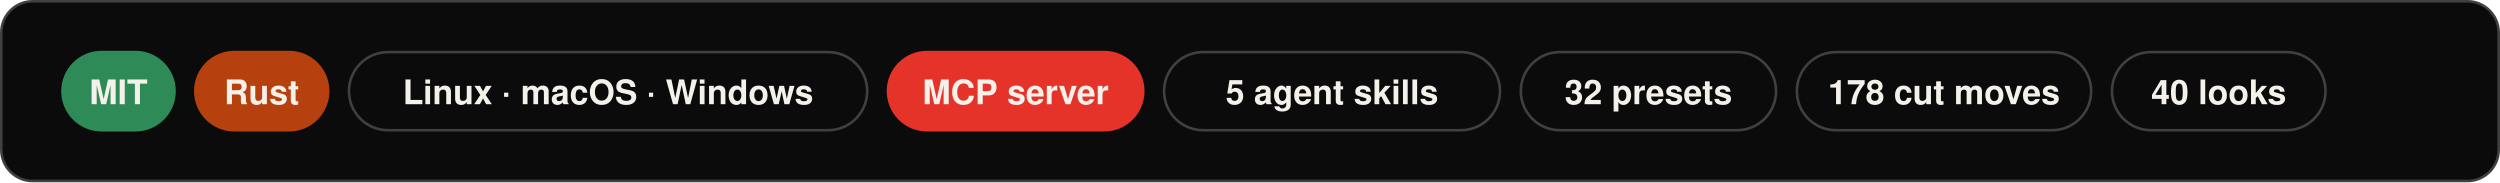
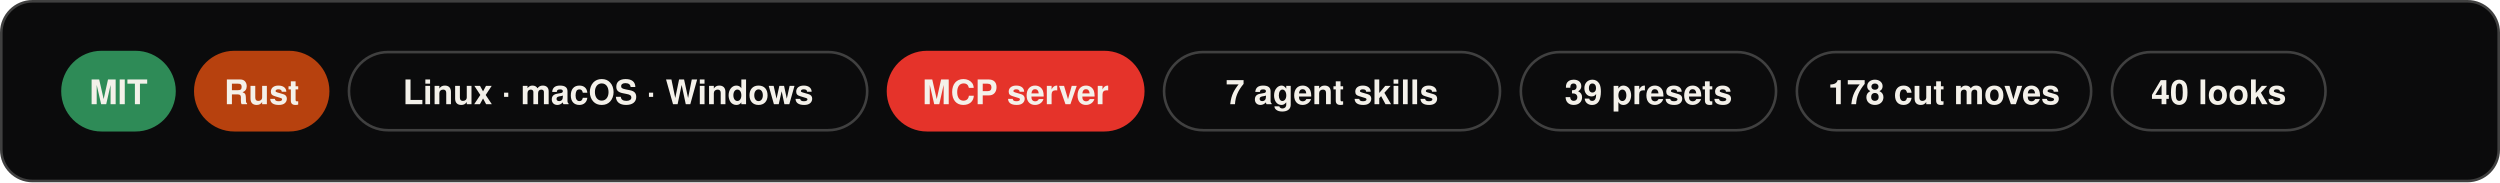
- <svg xmlns="http://www.w3.org/2000/svg" width="960" height="70" viewBox="0 0 960 70" role="img" aria-label="MIT, Rust, Linux macOS Windows, MCP server, 5 agent skills, 32 presets, 178 cut moves, 40 looks">
+ <svg xmlns="http://www.w3.org/2000/svg" width="960" height="70" viewBox="0 0 960 70" role="img" aria-label="MIT, Rust, Linux macOS Windows, MCP server, 7 agent skills, 39 presets, 178 cut moves, 40 looks">
  <rect x="0.5" y="0.5" width="959" height="69" rx="12" fill="#0B0B0C" stroke="#404040" />
  <rect x="24" y="20" width="43" height="30" rx="15" fill="#2E8B57" stroke="#2E8B57" />
  <text x="45.5" y="40" font-family="Helvetica Neue, Helvetica, Arial, Liberation Sans, sans-serif" font-weight="600" font-size="13" fill="#F4F1EA" text-anchor="middle" letter-spacing="0">MIT</text>
  <rect x="75" y="20" width="51" height="30" rx="15" fill="#B7410E" stroke="#B7410E" />
  <text x="100.5" y="40" font-family="Helvetica Neue, Helvetica, Arial, Liberation Sans, sans-serif" font-weight="600" font-size="13" fill="#F4F1EA" text-anchor="middle" letter-spacing="0">Rust</text>
  <rect x="134" y="20" width="199" height="30" rx="15" fill="none" stroke="#404040" />
  <text x="233.5" y="40" font-family="Helvetica Neue, Helvetica, Arial, Liberation Sans, sans-serif" font-weight="600" font-size="13" fill="#F4F1EA" text-anchor="middle" letter-spacing="0">Linux · macOS · Windows</text>
  <rect x="341" y="20" width="98" height="30" rx="15" fill="#E5332A" stroke="#E5332A" />
  <text x="390.0" y="40" font-family="Helvetica Neue, Helvetica, Arial, Liberation Sans, sans-serif" font-weight="600" font-size="13" fill="#F4F1EA" text-anchor="middle" letter-spacing="0">MCP server</text>
  <rect x="447" y="20" width="129" height="30" rx="15" fill="none" stroke="#404040" />
-   <text x="511.5" y="40" font-family="Helvetica Neue, Helvetica, Arial, Liberation Sans, sans-serif" font-weight="600" font-size="13" fill="#F4F1EA" text-anchor="middle" letter-spacing="0">5 agent skills</text>
+   <text x="511.5" y="40" font-family="Helvetica Neue, Helvetica, Arial, Liberation Sans, sans-serif" font-weight="600" font-size="13" fill="#F4F1EA" text-anchor="middle" letter-spacing="0">7 agent skills</text>
  <rect x="584" y="20" width="98" height="30" rx="15" fill="none" stroke="#404040" />
-   <text x="633.0" y="40" font-family="Helvetica Neue, Helvetica, Arial, Liberation Sans, sans-serif" font-weight="600" font-size="13" fill="#F4F1EA" text-anchor="middle" letter-spacing="0">32 presets</text>
+   <text x="633.0" y="40" font-family="Helvetica Neue, Helvetica, Arial, Liberation Sans, sans-serif" font-weight="600" font-size="13" fill="#F4F1EA" text-anchor="middle" letter-spacing="0">39 presets</text>
  <rect x="690" y="20" width="113" height="30" rx="15" fill="none" stroke="#404040" />
  <text x="746.5" y="40" font-family="Helvetica Neue, Helvetica, Arial, Liberation Sans, sans-serif" font-weight="600" font-size="13" fill="#F4F1EA" text-anchor="middle" letter-spacing="0">178 cut moves</text>
  <rect x="811" y="20" width="82" height="30" rx="15" fill="none" stroke="#404040" />
  <text x="852.0" y="40" font-family="Helvetica Neue, Helvetica, Arial, Liberation Sans, sans-serif" font-weight="600" font-size="13" fill="#F4F1EA" text-anchor="middle" letter-spacing="0">40 looks</text>
</svg>
